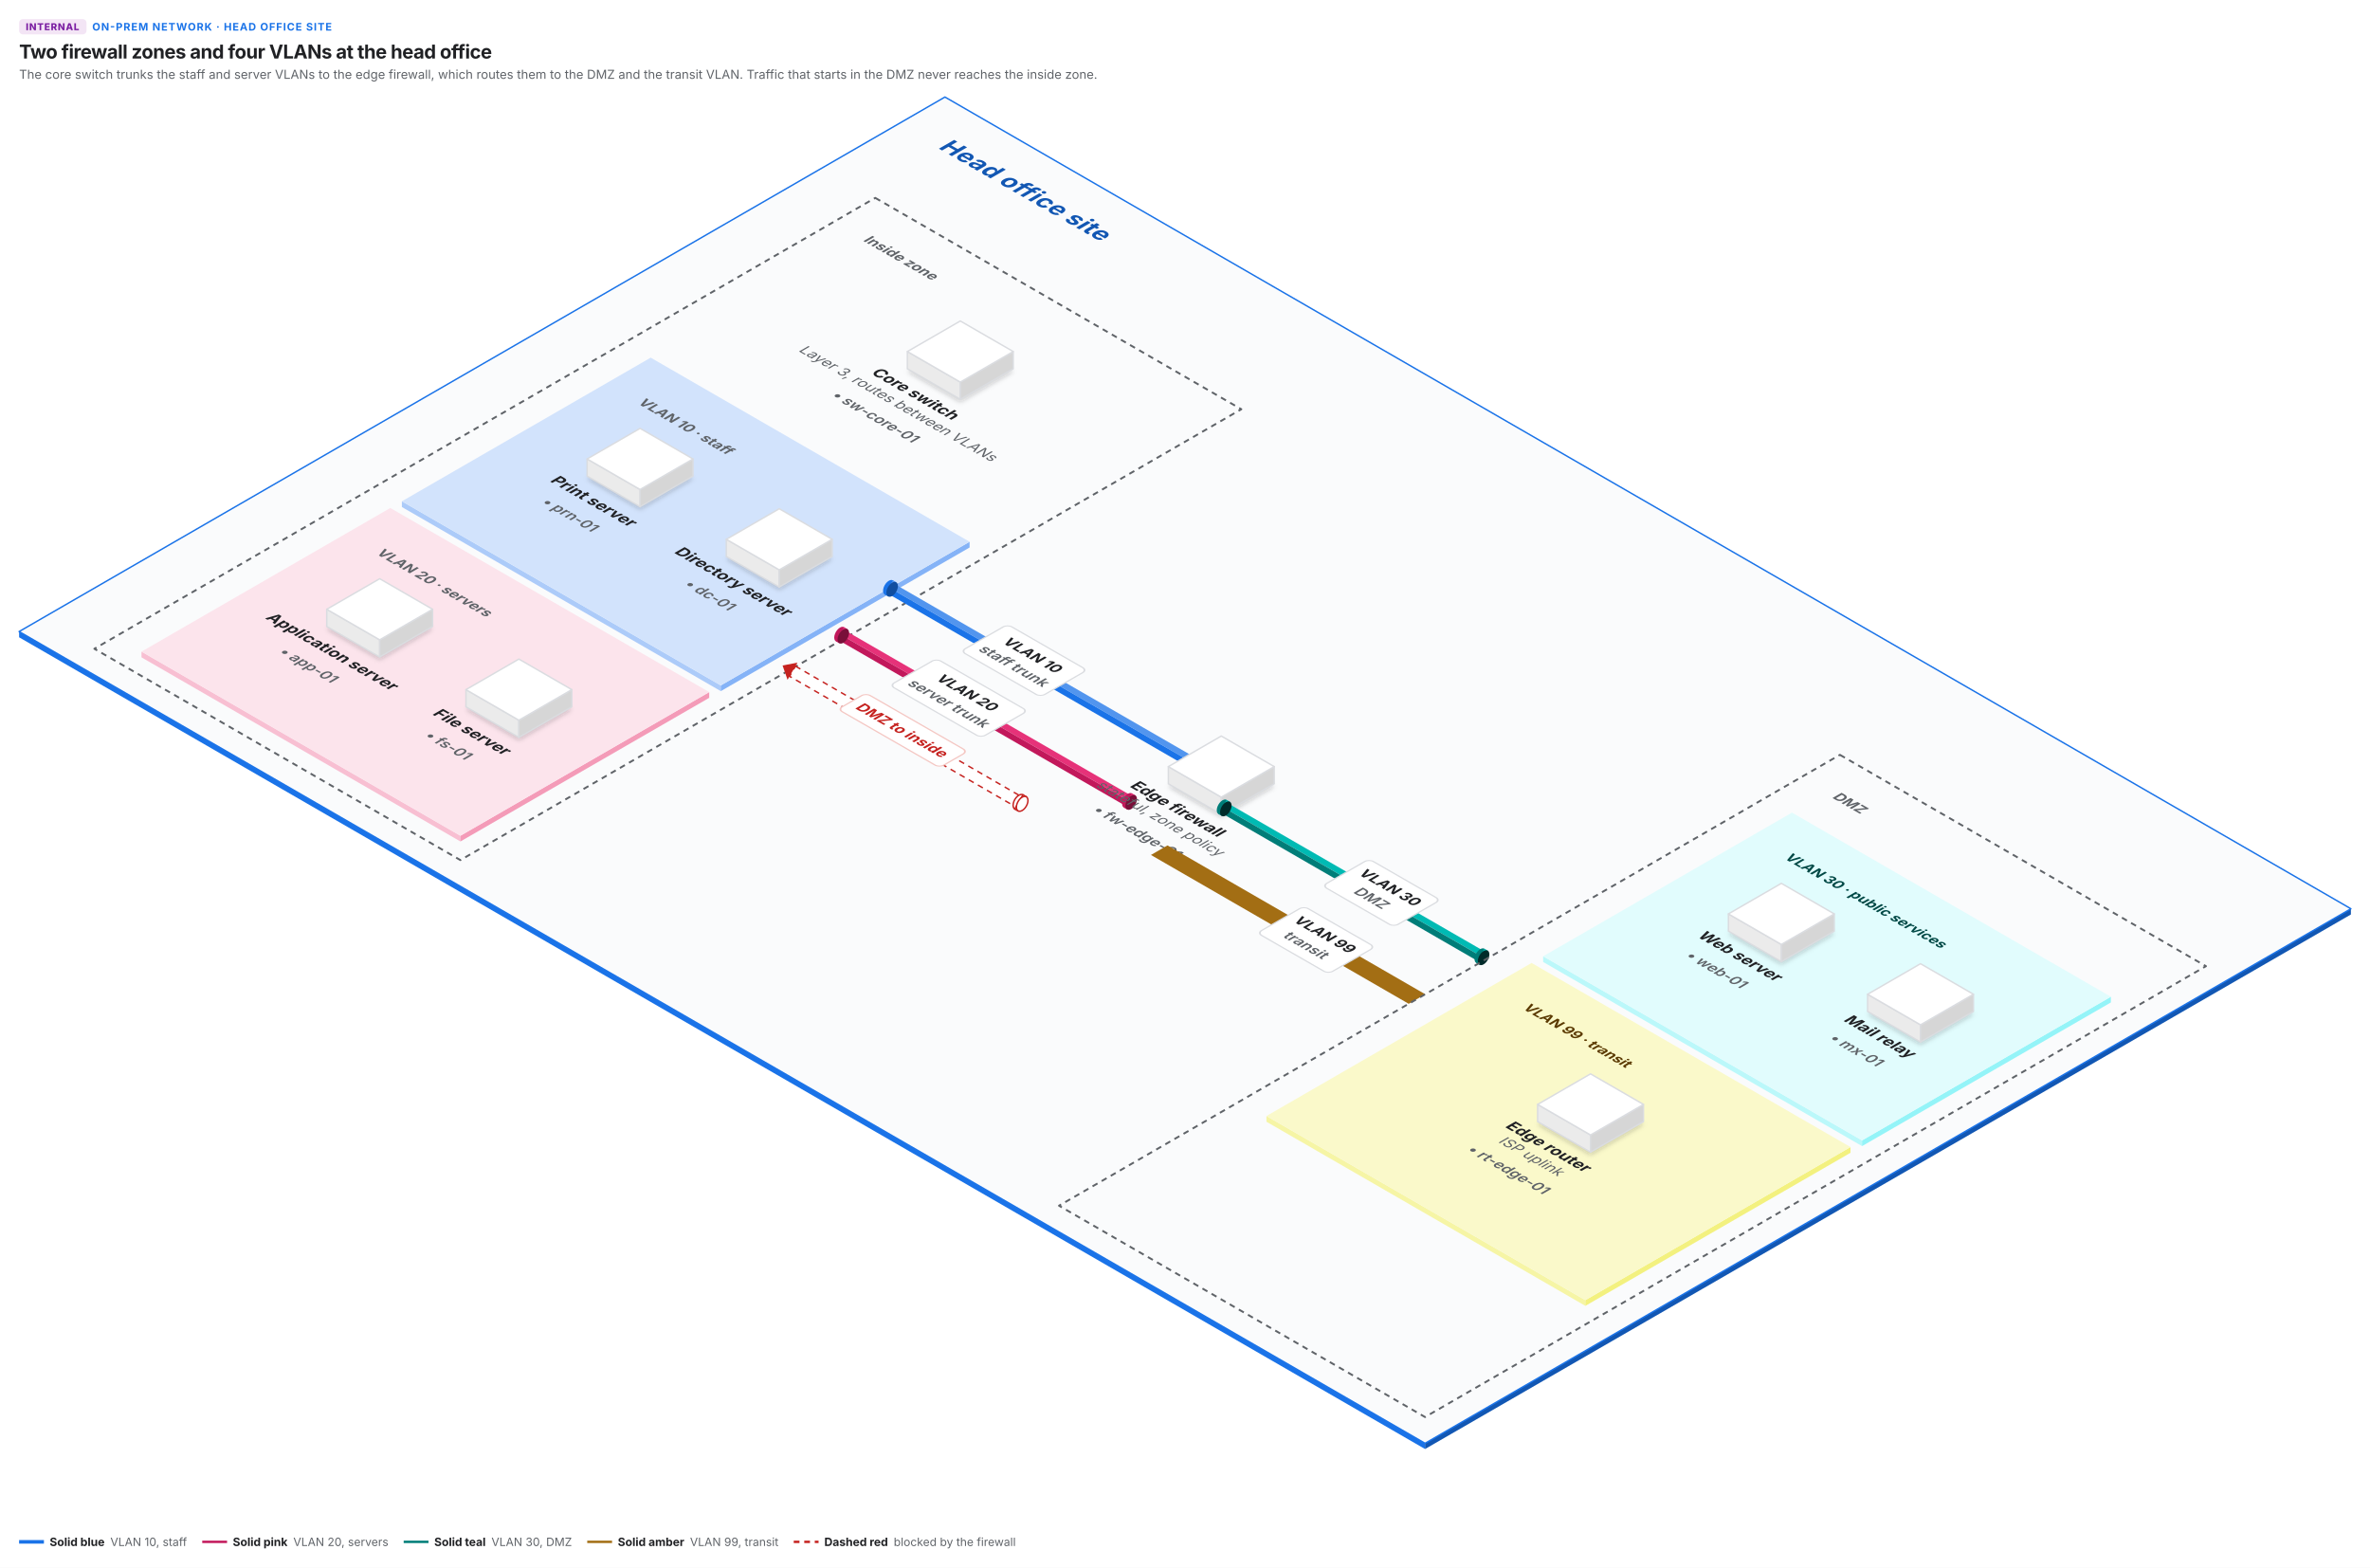
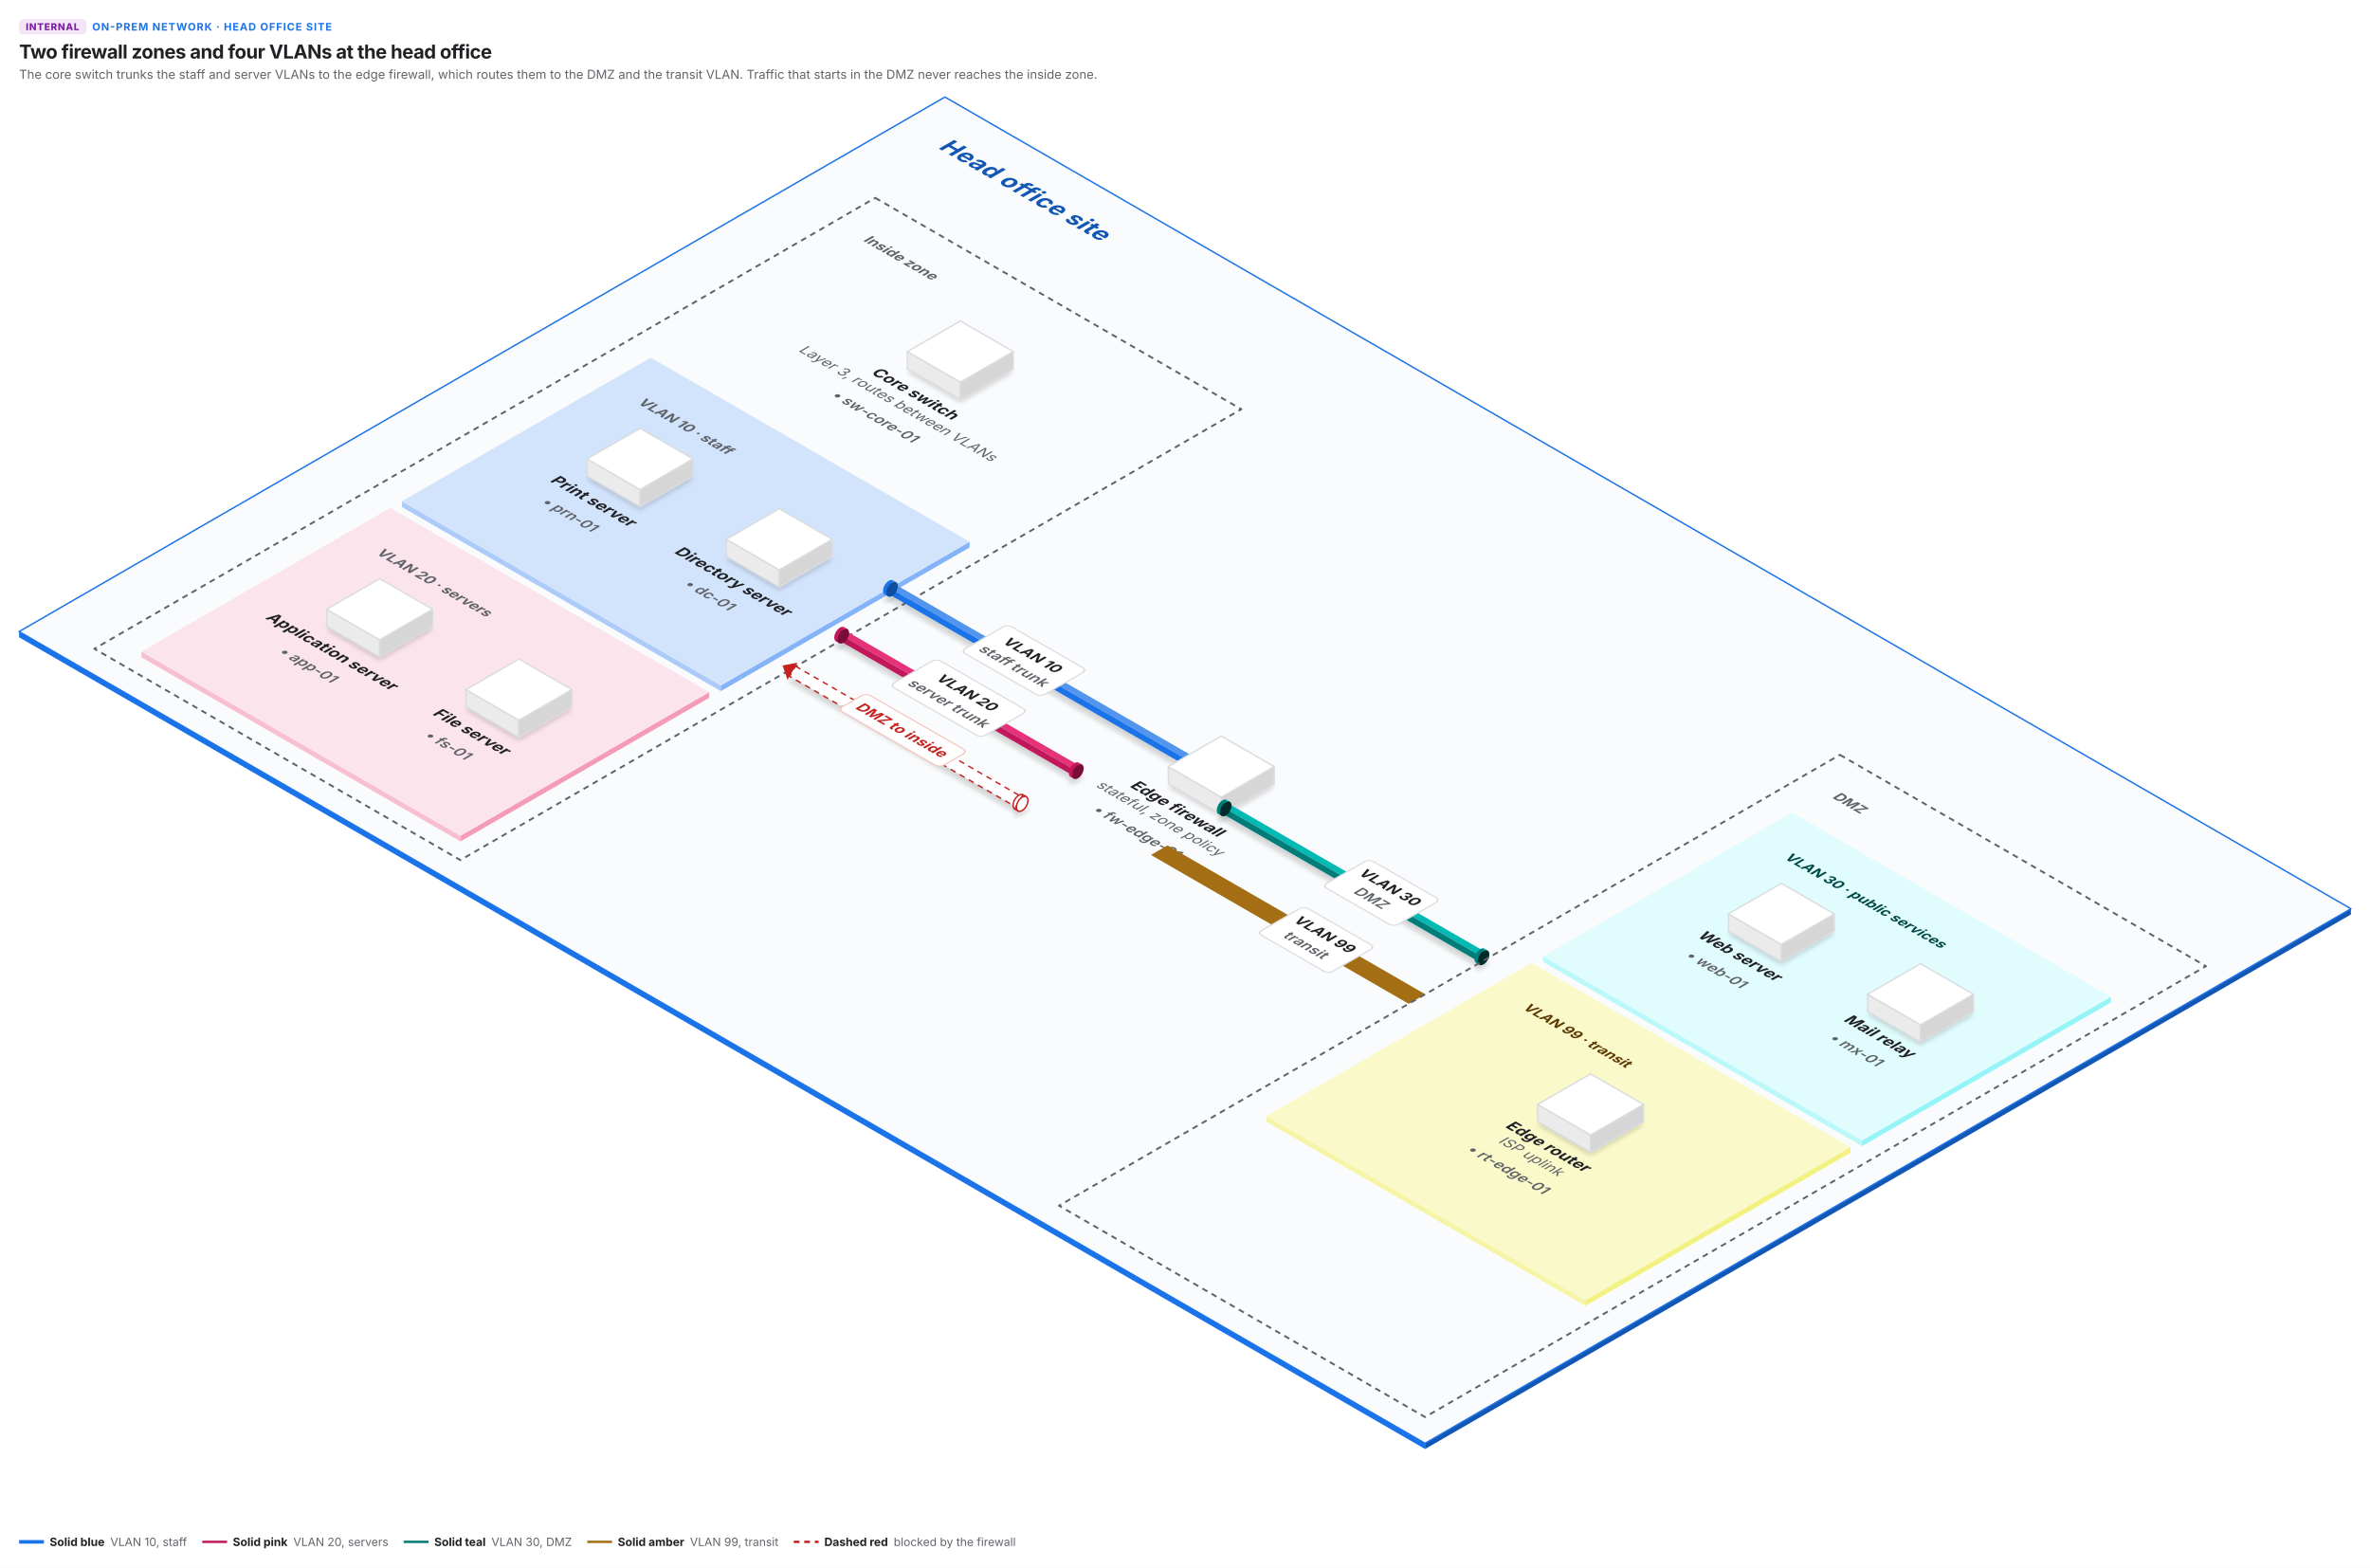
<svg xmlns="http://www.w3.org/2000/svg" width="2481.74" height="1641.74" viewBox="0 0 2481.74 1641.74">
  <rect x="0" y="0" width="2481.74" height="1641.74" fill="#FFFFFF" />
  <defs>
    <filter id="stencil-shadow" x="-50%" y="-50%" width="200%" height="200%">
      <feGaussianBlur stdDeviation="2.5" />
    </filter>
  </defs>
  <g data-id="" data-tag="Page" data-projection="iso">
    <g data-id="/kicker" data-tag="Kicker">
      <rect x="20" y="20" width="70.61" height="16" rx="4" fill="#F3E5F5" />
      <text x="27" y="31.64" xml:space="preserve" font-family="Inter" font-size="10" font-weight="800" letter-spacing="0.7" fill="#7B1FA2">INTERNAL</text>
      <text x="96.61" y="32" xml:space="preserve" font-family="Inter" font-size="11" font-weight="700" letter-spacing="0.88" fill="#1A73E8">ON-PREM NETWORK · HEAD OFFICE SITE</text>
    </g>
    <g data-id="/title" data-tag="Title">
      <text x="20" y="61.28" xml:space="preserve" font-family="Inter" font-size="20" font-weight="700" letter-spacing="-0.4" fill="#202124">Two firewall zones and four VLANs at the head office</text>
    </g>
    <g data-id="/lede" data-tag="Lede">
      <text x="20" y="82.53" xml:space="preserve" font-family="Inter" font-size="13" font-weight="400" fill="#5F6368">The core switch trunks the staff and server VLANs to the edge firewall, which routes them to the DMZ and the transit VLAN. Traffic that starts in the DMZ never reaches the inside zone.</text>
    </g>
    <g data-id="/body" data-tag="Body">
      <g data-id="/body/0" data-tag="Zone" data-kind="system">
        <polygon points="20,667.34 1492.24,1517.34 1492.24,1511.34 20,661.34" fill="#1A73E8" />
        <polygon points="2461.74,957.6 1492.24,1517.34 1492.24,1511.34 2461.74,951.6" fill="#1257B3" />
        <polygon points="989.5,101.6 2461.74,951.6 1492.24,1511.34 20,661.34" fill="#FAFBFC" stroke="#1A73E8" stroke-width="1.5" stroke-linejoin="round" />
        <g data-plane="6" data-axis="x" transform="matrix(0.87 0.5 -0.87 0.5 1060.17 40.8)">
          <text x="69" y="159.14" xml:space="preserve" font-family="Inter" font-size="25.2" font-weight="700" letter-spacing="0.25" fill="#1257B3">Head office site</text>
        </g>
        <g data-id="/body/0/children/0" data-tag="Row">
          <g data-id="/body/0/children/0/children/0" data-tag="Zone" data-kind="boundary">
            <polygon points="916.54,207.22 1299.85,428.52 482.11,900.64 98.81,679.34" fill="none" stroke="#5F6368" stroke-width="2" stroke-dasharray="6 5" stroke-linejoin="round" />
            <g data-plane="6" data-axis="x" transform="matrix(0.87 0.5 -0.87 0.5 1060.17 40.8)">
              <text x="121" y="301.3" xml:space="preserve" font-family="Inter" font-size="15" font-weight="700" fill="#5F6368">Inside zone</text>
            </g>
            <g data-id="/body/0/children/0/children/0/children/0" data-tag="Pcard">
              <polygon points="1005.57,357.12 1061,389.12 1005.57,421.12 950.15,389.12" fill="#202124" fill-opacity="0.2" filter="url(#stencil-shadow)" />
              <polygon points="950.15,386.12 1005.57,418.12 1005.57,400.12 950.15,368.12" fill="#EBEBEB" stroke="#DADCE0" stroke-width="1.5" stroke-linejoin="round" />
              <polygon points="1061,386.12 1005.57,418.12 1005.57,400.12 1061,368.12" fill="#D6D6D6" stroke="#DADCE0" stroke-width="1.5" stroke-linejoin="round" />
              <polygon points="1005.57,336.12 1061,368.12 1005.57,400.12 950.15,368.12" fill="#FFFFFF" stroke="#DADCE0" stroke-width="1.5" stroke-linejoin="round" />
              <g data-plane="6" data-axis="x" transform="matrix(0.87 0.5 -0.87 0.5 1060.17 40.8)">
                <text x="264.65" y="435.63" xml:space="preserve" font-family="Inter" font-size="16.9" font-weight="700" fill="#202124">Core switch</text>
                <text x="197.41" y="455.65" xml:space="preserve" font-family="Inter" font-size="15.6" font-weight="400" fill="#5F6368">Layer 3, routes between VLANs</text>
                <text x="264.54" y="483.54" xml:space="preserve" font-family="Inter" font-size="15.6" font-weight="600" fill="#5F6368">• sw-core-01</text>
              </g>
            </g>
            <g data-id="/body/0/children/0/children/0/children/1" data-tag="Zone" data-kind="group-a">
              <polygon points="420.83,530.92 754.77,723.72 754.77,717.72 420.83,524.92" fill="#ACCBF9" />
              <polygon points="1015.31,573.3 754.77,723.72 754.77,717.72 1015.31,567.3" fill="#85B3F7" />
              <polygon points="681.37,374.5 1015.31,567.3 754.77,717.72 420.83,524.92" fill="#D2E3FC" />
              <g data-plane="12" data-axis="x" transform="matrix(0.87 0.5 -0.87 0.5 1060.17 34.8)">
                <text x="161.5" y="613.36" xml:space="preserve" font-family="Inter" font-size="15" font-weight="700" fill="#5F6368">VLAN 10 · staff</text>
              </g>
              <g data-id="/body/0/children/0/children/0/children/1/children/0" data-tag="Row">
                <g data-id="/body/0/children/0/children/0/children/1/children/0/children/0" data-tag="Pcard">
                  <polygon points="670.24,469.58 725.66,501.58 670.24,533.58 614.81,501.58" fill="#202124" fill-opacity="0.2" filter="url(#stencil-shadow)" />
                  <polygon points="614.81,498.58 670.24,530.58 670.24,512.58 614.81,480.58" fill="#EBEBEB" stroke="#DADCE0" stroke-width="1.5" stroke-linejoin="round" />
                  <polygon points="725.66,498.58 670.24,530.58 670.24,512.58 725.66,480.58" fill="#D6D6D6" stroke="#DADCE0" stroke-width="1.5" stroke-linejoin="round" />
                  <polygon points="670.24,448.58 725.66,480.58 670.24,512.58 614.81,480.58" fill="#FFFFFF" stroke="#DADCE0" stroke-width="1.5" stroke-linejoin="round" />
                  <g data-plane="12" data-axis="x" transform="matrix(0.87 0.5 -0.87 0.5 1060.17 34.8)">
                    <text x="190.32" y="747.69" xml:space="preserve" font-family="Inter" font-size="16.9" font-weight="700" fill="#202124">Print server</text>
                    <text x="207.87" y="775.88" xml:space="preserve" font-family="Inter" font-size="15.6" font-weight="600" fill="#5F6368">• prn-01</text>
                  </g>
                </g>
                <g data-id="/body/0/children/0/children/0/children/1/children/0/children/1" data-tag="Pcard">
                  <polygon points="815.99,553.73 871.42,585.73 815.99,617.73 760.57,585.73" fill="#202124" fill-opacity="0.2" filter="url(#stencil-shadow)" />
                  <polygon points="760.57,582.73 815.99,614.73 815.99,596.73 760.57,564.73" fill="#EBEBEB" stroke="#DADCE0" stroke-width="1.5" stroke-linejoin="round" />
                  <polygon points="871.42,582.73 815.99,614.73 815.99,596.73 871.42,564.73" fill="#D6D6D6" stroke="#DADCE0" stroke-width="1.5" stroke-linejoin="round" />
                  <polygon points="815.99,532.73 871.42,564.73 815.99,596.73 760.57,564.73" fill="#FFFFFF" stroke="#DADCE0" stroke-width="1.5" stroke-linejoin="round" />
                  <g data-plane="12" data-axis="x" transform="matrix(0.87 0.5 -0.87 0.5 1060.17 34.8)">
                    <text x="339.74" y="747.69" xml:space="preserve" font-family="Inter" font-size="16.9" font-weight="700" fill="#202124">Directory server</text>
                    <text x="379.58" y="775.88" xml:space="preserve" font-family="Inter" font-size="15.6" font-weight="600" fill="#5F6368">• dc-01</text>
                  </g>
                </g>
              </g>
            </g>
            <g data-id="/body/0/children/0/children/0/children/2" data-tag="Zone" data-kind="group-b">
              <polygon points="148.17,688.34 482.11,881.14 482.11,875.14 148.17,682.34" fill="#F8BFD2" />
              <polygon points="742.65,730.72 482.11,881.14 482.11,875.14 742.65,724.72" fill="#F49BB8" />
              <polygon points="408.71,531.92 742.65,724.72 482.11,875.14 148.17,682.34" fill="#FCE4EC" />
              <g data-plane="12" data-axis="x" transform="matrix(0.87 0.5 -0.87 0.5 1060.17 34.8)">
                <text x="161.5" y="928.2" xml:space="preserve" font-family="Inter" font-size="15" font-weight="700" fill="#5F6368">VLAN 20 · servers</text>
              </g>
              <g data-id="/body/0/children/0/children/0/children/2/children/0" data-tag="Row">
                <g data-id="/body/0/children/0/children/0/children/2/children/0/children/0" data-tag="Pcard">
                  <polygon points="397.58,627 453,659 397.58,691 342.15,659" fill="#202124" fill-opacity="0.2" filter="url(#stencil-shadow)" />
                  <polygon points="342.15,656 397.58,688 397.58,670 342.15,638" fill="#EBEBEB" stroke="#DADCE0" stroke-width="1.5" stroke-linejoin="round" />
                  <polygon points="453,656 397.58,688 397.58,670 453,638" fill="#D6D6D6" stroke="#DADCE0" stroke-width="1.5" stroke-linejoin="round" />
                  <polygon points="397.58,606 453,638 397.58,670 342.15,638" fill="#FFFFFF" stroke="#DADCE0" stroke-width="1.5" stroke-linejoin="round" />
                  <g data-plane="12" data-axis="x" transform="matrix(0.87 0.5 -0.87 0.5 1060.17 34.8)">
                    <text x="162.59" y="1062.53" xml:space="preserve" font-family="Inter" font-size="16.9" font-weight="700" fill="#202124">Application server</text>
                    <text x="206.47" y="1090.72" xml:space="preserve" font-family="Inter" font-size="15.6" font-weight="600" fill="#5F6368">• app-01</text>
                  </g>
                </g>
                <g data-id="/body/0/children/0/children/0/children/2/children/0/children/1" data-tag="Pcard">
                  <polygon points="543.33,711.15 598.76,743.15 543.33,775.15 487.91,743.15" fill="#202124" fill-opacity="0.2" filter="url(#stencil-shadow)" />
                  <polygon points="487.91,740.15 543.33,772.15 543.33,754.15 487.91,722.15" fill="#EBEBEB" stroke="#DADCE0" stroke-width="1.5" stroke-linejoin="round" />
                  <polygon points="598.76,740.15 543.33,772.15 543.33,754.15 598.76,722.15" fill="#D6D6D6" stroke="#DADCE0" stroke-width="1.5" stroke-linejoin="round" />
                  <polygon points="543.33,690.15 598.76,722.15 543.33,754.15 487.91,722.15" fill="#FFFFFF" stroke="#DADCE0" stroke-width="1.5" stroke-linejoin="round" />
                  <g data-plane="12" data-axis="x" transform="matrix(0.87 0.5 -0.87 0.5 1060.17 34.8)">
                    <text x="363.65" y="1062.53" xml:space="preserve" font-family="Inter" font-size="16.9" font-weight="700" fill="#202124">File server</text>
                    <text x="381.82" y="1090.72" xml:space="preserve" font-family="Inter" font-size="15.6" font-weight="600" fill="#5F6368">• fs-01</text>
                  </g>
                </g>
              </g>
            </g>
          </g>
          <g data-id="/body/0/children/0/children/1" data-tag="Col">
            <g data-id="/body/0/children/0/children/1/children/0" data-tag="Pipe" data-kind="blue">
+               <polygon points="936.81,621.62 1255.17,805.42 1246.51,810.42 928.15,626.62" fill="#202124" fill-opacity="0.2" filter="url(#stencil-shadow)" />
              <polygon points="928.15,618.62 928.3,617.24 928.73,615.79 929.42,614.35 930.32,613.04 931.36,611.94 932.48,611.12 933.6,610.64 934.65,610.54 935.54,610.82 936.23,611.46 936.66,612.41 936.81,613.62 936.66,615 936.23,616.46 935.54,617.89 934.65,619.2 933.6,620.3 932.48,621.12 931.36,621.6 930.32,621.7 929.42,621.42 928.73,620.79 928.3,619.83" fill="#1A73E8" />
              <polygon points="935.54,610.82 1253.9,794.62 1250.84,799.92 932.48,616.12" fill="#5295EE" />
              <polygon points="932.48,616.12 1250.84,799.92 1247.78,805.23 929.42,621.42" fill="#1A73E8" />
              <polygon points="1246.51,802.42 1246.66,801.05 1247.09,799.59 1247.78,798.16 1248.67,796.84 1249.72,795.74 1250.84,794.92 1251.96,794.45 1253,794.34 1253.9,794.62 1254.59,795.26 1255.02,796.22 1255.17,797.42 1255.02,798.8 1254.59,800.26 1253.9,801.69 1253,803 1251.96,804.11 1250.84,804.92 1249.72,805.4 1248.67,805.5 1247.78,805.23 1247.09,804.59 1246.66,803.63" fill="#104EA0" />
+               <polygon points="936.81,621.62 940.28,623.62 928.15,630.62 924.69,628.62" fill="#202124" fill-opacity="0.2" filter="url(#stencil-shadow)" />
              <polygon points="924.69,618.62 924.89,616.69 925.5,614.65 926.46,612.65 927.72,610.81 929.18,609.27 930.75,608.12 932.32,607.45 933.78,607.31 935.04,607.7 936,608.59 936.6,609.93 936.81,611.62 936.6,613.55 936,615.59 935.04,617.6 933.78,619.43 932.32,620.98 930.75,622.12 929.18,622.79 927.72,622.93 926.46,622.55 925.5,621.65 924.89,620.31" fill="#1A73E8" />
              <polygon points="935.04,607.7 938.5,609.7 934.21,617.12 930.75,615.12" fill="#5295EE" />
              <polygon points="930.75,615.12 934.21,617.12 929.93,624.55 926.46,622.55" fill="#1A73E8" />
              <polygon points="928.15,620.62 928.36,618.69 928.96,616.65 929.93,614.65 931.18,612.81 932.64,611.27 934.21,610.12 935.78,609.45 937.24,609.31 938.5,609.7 939.46,610.59 940.07,611.93 940.28,613.62 940.07,615.55 939.46,617.59 938.5,619.6 937.24,621.43 935.78,622.98 934.21,624.12 932.64,624.79 931.18,624.93 929.93,624.55 928.96,623.65 928.36,622.31" fill="#104EA0" />
+               <polygon points="1255.17,805.42 1258.63,807.42 1246.51,814.42 1243.04,812.42" fill="#202124" fill-opacity="0.2" filter="url(#stencil-shadow)" />
              <polygon points="1243.04,802.42 1243.25,800.49 1243.86,798.46 1244.82,796.45 1246.07,794.61 1247.54,793.07 1249.11,791.92 1250.67,791.26 1252.14,791.11 1253.39,791.5 1254.36,792.39 1254.96,793.73 1255.17,795.42 1254.96,797.36 1254.36,799.39 1253.39,801.4 1252.14,803.24 1250.67,804.78 1249.11,805.92 1247.54,806.59 1246.07,806.74 1244.82,806.35 1243.86,805.46 1243.25,804.12" fill="#1A73E8" />
              <polygon points="1253.39,791.5 1256.86,793.5 1252.57,800.92 1249.11,798.92" fill="#5295EE" />
              <polygon points="1249.11,798.92 1252.57,800.92 1248.28,808.35 1244.82,806.35" fill="#1A73E8" />
              <polygon points="1246.51,804.42 1246.71,802.49 1247.32,800.46 1248.28,798.45 1249.54,796.61 1251,795.07 1252.57,793.92 1254.14,793.26 1255.6,793.11 1256.86,793.5 1257.82,794.39 1258.43,795.73 1258.63,797.42 1258.43,799.36 1257.82,801.39 1256.86,803.4 1255.6,805.24 1254.14,806.78 1252.57,807.92 1251,808.59 1249.54,808.74 1248.28,808.35 1247.32,807.46 1246.71,806.12" fill="#104EA0" />
              <g data-plane="16" data-axis="x" transform="matrix(0.87 0.5 -0.87 0.5 1060.17 30.8)">
                <rect x="620.1" y="626.01" width="95.71" height="56.06" rx="5.25" fill="#FFFFFF" stroke="#DADCE0" stroke-width="1.5" />
                <text x="635.48" y="648.57" xml:space="preserve" font-family="Inter" font-size="15.6" font-weight="700" fill="#202124">VLAN 10</text>
                <text x="628.85" y="670.85" xml:space="preserve" font-family="Inter" font-size="15.6" font-weight="600" fill="#5F6368">staff trunk</text>
              </g>
            </g>
            <g data-id="/body/0/children/0/children/1/children/1" data-tag="Pipe" data-kind="pink">
+               <polygon points="885.66,670.65 1131.36,812.5 1122.7,817.5 877,675.65" fill="#202124" fill-opacity="0.2" filter="url(#stencil-shadow)" />
              <polygon points="877,667.65 877.15,666.27 877.58,664.82 878.27,663.38 879.17,662.07 880.21,660.97 881.33,660.15 882.45,659.67 883.5,659.57 884.4,659.85 885.08,660.49 885.52,661.44 885.66,662.65 885.52,664.03 885.08,665.49 884.4,666.92 883.5,668.23 882.45,669.33 881.33,670.15 880.21,670.63 879.17,670.73 878.27,670.45 877.58,669.82 877.15,668.86" fill="#C2185B" />
-               <polygon points="884.4,659.85 1185.86,833.9 1182.8,839.2 881.33,665.15" fill="#E63279" />
-               <polygon points="881.33,665.15 1182.8,839.2 1179.74,844.51 878.27,670.45" fill="#C2185B" />
-               <polygon points="1178.47,841.7 1178.62,840.33 1179.05,838.87 1179.74,837.44 1180.64,836.12 1181.68,835.02 1182.8,834.2 1183.92,833.73 1184.97,833.62 1185.86,833.9 1186.55,834.54 1186.99,835.5 1187.13,836.7 1186.99,838.08 1186.55,839.54 1185.86,840.97 1184.97,842.28 1183.92,843.39 1182.8,844.2 1181.68,844.68 1180.64,844.78 1179.74,844.51 1179.05,843.87 1178.62,842.91" fill="#790F39" />
+               <polygon points="884.4,659.85 1130.09,801.7 1127.03,807 881.33,665.15" fill="#E63279" />
+               <polygon points="881.33,665.15 1127.03,807 1123.97,812.31 878.27,670.45" fill="#C2185B" />
+               <polygon points="1122.7,809.5 1122.85,808.12 1123.28,806.67 1123.97,805.24 1124.87,803.92 1125.91,802.82 1127.03,802 1128.15,801.53 1129.2,801.42 1130.09,801.7 1130.78,802.34 1131.21,803.3 1131.36,804.5 1131.21,805.88 1130.78,807.34 1130.09,808.77 1129.2,810.08 1128.15,811.19 1127.03,812 1125.91,812.48 1124.87,812.58 1123.97,812.31 1123.28,811.67 1122.85,810.71" fill="#790F39" />
+               <polygon points="885.66,670.65 889.13,672.65 877,679.65 873.54,677.65" fill="#202124" fill-opacity="0.2" filter="url(#stencil-shadow)" />
              <polygon points="873.54,667.65 873.75,665.72 874.35,663.68 875.31,661.68 876.57,659.84 878.03,658.3 879.6,657.15 881.17,656.48 882.63,656.34 883.89,656.73 884.85,657.62 885.46,658.96 885.66,660.65 885.46,662.58 884.85,664.62 883.89,666.63 882.63,668.46 881.17,670.01 879.6,671.15 878.03,671.82 876.57,671.96 875.31,671.58 874.35,670.68 873.75,669.34" fill="#C2185B" />
              <polygon points="883.89,656.73 887.35,658.73 883.07,666.15 879.6,664.15" fill="#E63279" />
              <polygon points="879.6,664.15 883.07,666.15 878.78,673.58 875.31,671.58" fill="#C2185B" />
              <polygon points="877,669.65 877.21,667.72 877.82,665.68 878.78,663.68 880.03,661.84 881.5,660.3 883.07,659.15 884.63,658.48 886.1,658.34 887.35,658.73 888.32,659.62 888.92,660.96 889.13,662.65 888.92,664.58 888.32,666.62 887.35,668.63 886.1,670.46 884.63,672.01 883.07,673.15 881.5,673.82 880.03,673.96 878.78,673.58 877.82,672.68 877.21,671.34" fill="#790F39" />
-               <polygon points="1175.01,841.7 1175.21,839.77 1175.82,837.74 1176.78,835.73 1178.04,833.89 1179.5,832.35 1181.07,831.2 1182.64,830.54 1184.1,830.39 1185.36,830.78 1186.32,831.67 1186.93,833.01 1187.13,834.7 1186.93,836.64 1186.32,838.67 1185.36,840.68 1184.1,842.52 1182.64,844.06 1181.07,845.2 1179.5,845.87 1178.04,846.02 1176.78,845.63 1175.82,844.74 1175.21,843.4" fill="#C2185B" />
-               <polygon points="1185.36,830.78 1188.82,832.78 1184.53,840.2 1181.07,838.2" fill="#E63279" />
-               <polygon points="1181.07,838.2 1184.53,840.2 1180.25,847.63 1176.78,845.63" fill="#C2185B" />
-               <polygon points="1178.47,843.7 1178.68,841.77 1179.28,839.74 1180.25,837.73 1181.5,835.89 1182.97,834.35 1184.53,833.2 1186.1,832.54 1187.57,832.39 1188.82,832.78 1189.78,833.67 1190.39,835.01 1190.6,836.7 1190.39,838.64 1189.78,840.67 1188.82,842.68 1187.57,844.52 1186.1,846.06 1184.53,847.2 1182.97,847.87 1181.5,848.02 1180.25,847.63 1179.28,846.74 1178.68,845.4" fill="#790F39" />
+               <polygon points="1131.36,812.5 1134.82,814.5 1122.7,821.5 1119.24,819.5" fill="#202124" fill-opacity="0.2" filter="url(#stencil-shadow)" />
+               <polygon points="1119.24,809.5 1119.44,807.57 1120.05,805.54 1121.01,803.53 1122.27,801.69 1123.73,800.15 1125.3,799 1126.87,798.34 1128.33,798.19 1129.58,798.58 1130.55,799.47 1131.15,800.81 1131.36,802.5 1131.15,804.44 1130.55,806.47 1129.58,808.48 1128.33,810.32 1126.87,811.86 1125.3,813 1123.73,813.67 1122.27,813.82 1121.01,813.43 1120.05,812.54 1119.44,811.2" fill="#C2185B" />
+               <polygon points="1129.58,798.58 1133.05,800.58 1128.76,808 1125.3,806" fill="#E63279" />
+               <polygon points="1125.3,806 1128.76,808 1124.48,815.43 1121.01,813.43" fill="#C2185B" />
+               <polygon points="1122.7,811.5 1122.91,809.57 1123.51,807.54 1124.48,805.53 1125.73,803.69 1127.19,802.15 1128.76,801 1130.33,800.34 1131.79,800.19 1133.05,800.58 1134.01,801.47 1134.62,802.81 1134.82,804.5 1134.62,806.44 1134.01,808.47 1133.05,810.48 1131.79,812.32 1130.33,813.86 1128.76,815 1127.19,815.67 1125.73,815.82 1124.48,815.43 1123.51,814.54 1122.91,813.2" fill="#790F39" />
              <g data-plane="16" data-axis="x" transform="matrix(0.87 0.5 -0.87 0.5 1060.17 30.8)">
                <rect x="613.14" y="704.57" width="109.62" height="56.06" rx="5.25" fill="#FFFFFF" stroke="#DADCE0" stroke-width="1.5" />
                <text x="633.93" y="727.13" xml:space="preserve" font-family="Inter" font-size="15.6" font-weight="700" fill="#202124">VLAN 20</text>
                <text x="621.89" y="749.41" xml:space="preserve" font-family="Inter" font-size="15.6" font-weight="600" fill="#5F6368">server trunk</text>
              </g>
            </g>
            <g data-id="/body/0/children/0/children/1/children/2" data-tag="Pipe" data-kind="deny">
+               <polygon points="834.2,708.36 1072.97,846.21 1064.31,851.21 825.54,713.36" fill="#202124" fill-opacity="0.2" filter="url(#stencil-shadow)" />
              <polygon points="825.54,705.36 825.69,703.98 826.12,702.53 826.81,701.09 827.71,699.78 828.75,698.68 829.87,697.86 831,697.38 832.04,697.28 832.94,697.56 833.62,698.2 834.06,699.15 834.2,700.36 834.06,701.74 833.62,703.2 832.94,704.63 832.04,705.94 831,707.04 829.87,707.86 828.75,708.34 827.71,708.44 826.81,708.16 826.12,707.53 825.69,706.57" fill="#FFFFFF" stroke="#C5221F" stroke-width="1.5" stroke-dasharray="6 5" />
              <polygon points="832.94,697.56 1071.7,835.41 1065.58,846.02 826.81,708.16" fill="#FFFFFF" stroke="#C5221F" stroke-width="1.5" stroke-dasharray="6 5" />
              <polygon points="1064.31,843.21 1064.46,841.83 1064.89,840.38 1065.58,838.95 1066.48,837.63 1067.52,836.53 1068.64,835.71 1069.76,835.24 1070.81,835.13 1071.7,835.41 1072.39,836.05 1072.83,837.01 1072.97,838.21 1072.83,839.59 1072.39,841.05 1071.7,842.48 1070.81,843.79 1069.76,844.9 1068.64,845.71 1067.52,846.19 1066.48,846.29 1065.58,846.02 1064.89,845.38 1064.46,844.42" fill="#FFFFFF" stroke="#C5221F" stroke-width="1.5" stroke-dasharray="6 5" />
              <polygon points="819.48,696.86 835.08,693.85 824.67,711.88" fill="#C5221F" />
+               <polygon points="1072.97,846.21 1076.44,848.21 1064.31,855.21 1060.85,853.21" fill="#202124" fill-opacity="0.2" filter="url(#stencil-shadow)" />
              <polygon points="1060.85,843.21 1061.06,841.28 1061.66,839.25 1062.62,837.24 1063.88,835.4 1065.34,833.86 1066.91,832.71 1068.48,832.05 1069.94,831.9 1071.2,832.29 1072.16,833.18 1072.77,834.52 1072.97,836.21 1072.77,838.15 1072.16,840.18 1071.2,842.19 1069.94,844.03 1068.48,845.57 1066.91,846.71 1065.34,847.38 1063.88,847.53 1062.62,847.14 1061.66,846.25 1061.06,844.91" fill="#FFFFFF" stroke="#C5221F" stroke-width="1.5" />
              <polygon points="1071.2,832.29 1074.66,834.29 1066.09,849.14 1062.62,847.14" fill="#FFFFFF" stroke="#C5221F" stroke-width="1.5" />
              <polygon points="1064.31,845.21 1064.52,843.28 1065.12,841.25 1066.09,839.24 1067.34,837.4 1068.81,835.86 1070.37,834.71 1071.94,834.05 1073.41,833.9 1074.66,834.29 1075.62,835.18 1076.23,836.52 1076.44,838.21 1076.23,840.15 1075.62,842.18 1074.66,844.19 1073.41,846.03 1071.94,847.57 1070.37,848.71 1068.81,849.38 1067.34,849.53 1066.09,849.14 1065.12,848.25 1064.52,846.91" fill="#FFFFFF" stroke="#C5221F" stroke-width="1.5" />
              <g data-plane="16" data-axis="x" transform="matrix(0.87 0.5 -0.87 0.5 1060.17 30.8)">
                <rect x="606.85" y="783.13" width="122.21" height="33.78" rx="5.25" fill="#FFFFFF" stroke="#F4C7C3" stroke-width="1.5" />
                <text x="615.6" y="805.69" xml:space="preserve" font-family="Inter" font-size="15.6" font-weight="700" fill="#C5221F">DMZ to inside</text>
              </g>
            </g>
          </g>
          <g data-id="/body/0/children/0/children/2" data-tag="Col">
            <g data-id="/body/0/children/0/children/2/children/0" data-tag="Pcard">
              <polygon points="1278.86,791.74 1334.29,823.74 1278.86,855.74 1223.44,823.74" fill="#202124" fill-opacity="0.2" filter="url(#stencil-shadow)" />
              <polygon points="1223.44,820.74 1278.86,852.74 1278.86,834.74 1223.44,802.74" fill="#EBEBEB" stroke="#DADCE0" stroke-width="1.5" stroke-linejoin="round" />
              <polygon points="1334.29,820.74 1278.86,852.74 1278.86,834.74 1334.29,802.74" fill="#D6D6D6" stroke="#DADCE0" stroke-width="1.5" stroke-linejoin="round" />
              <polygon points="1278.86,770.74 1334.29,802.74 1278.86,834.74 1223.44,802.74" fill="#FFFFFF" stroke="#DADCE0" stroke-width="1.5" stroke-linejoin="round" />
              <g data-plane="6" data-axis="x" transform="matrix(0.87 0.5 -0.87 0.5 1060.17 40.8)">
                <text x="852.85" y="712.47" xml:space="preserve" font-family="Inter" font-size="16.9" font-weight="700" fill="#202124">Edge firewall</text>
                <text x="832.13" y="732.49" xml:space="preserve" font-family="Inter" font-size="15.6" font-weight="400" fill="#5F6368">stateful, zone policy</text>
                <text x="855.92" y="760.38" xml:space="preserve" font-family="Inter" font-size="15.6" font-weight="600" fill="#5F6368">• fw-edge-01</text>
              </g>
            </g>
          </g>
          <g data-id="/body/0/children/0/children/3" data-tag="Col">
            <g data-id="/body/0/children/0/children/3/children/0" data-tag="Pipe" data-kind="solid-3">
+               <polygon points="1286.22,851.49 1556.15,1007.34 1547.49,1012.34 1277.56,856.49" fill="#202124" fill-opacity="0.2" filter="url(#stencil-shadow)" />
              <polygon points="1277.56,848.49 1277.71,847.12 1278.14,845.66 1278.83,844.23 1279.73,842.91 1280.77,841.81 1281.89,840.99 1283.01,840.52 1284.06,840.41 1284.96,840.69 1285.64,841.33 1286.08,842.29 1286.22,843.49 1286.08,844.87 1285.64,846.33 1284.96,847.76 1284.06,849.07 1283.01,850.18 1281.89,850.99 1280.77,851.47 1279.73,851.57 1278.83,851.3 1278.14,850.66 1277.71,849.7" fill="#007D78" />
              <polygon points="1284.96,840.69 1554.89,996.54 1551.82,1001.84 1281.89,845.99" fill="#00BAB3" />
              <polygon points="1281.89,845.99 1551.82,1001.84 1548.76,1007.14 1278.83,851.3" fill="#007D78" />
              <polygon points="1547.49,1004.34 1547.64,1002.96 1548.07,1001.5 1548.76,1000.07 1549.66,998.76 1550.7,997.66 1551.82,996.84 1552.94,996.36 1553.99,996.26 1554.89,996.54 1555.57,997.17 1556.01,998.13 1556.15,999.34 1556.01,1000.72 1555.57,1002.17 1554.89,1003.61 1553.99,1004.92 1552.94,1006.02 1551.82,1006.84 1550.7,1007.32 1549.66,1007.42 1548.76,1007.14 1548.07,1006.5 1547.64,1005.55" fill="#002B2A" />
+               <polygon points="1286.22,851.49 1289.69,853.49 1277.56,860.49 1274.1,858.49" fill="#202124" fill-opacity="0.2" filter="url(#stencil-shadow)" />
              <polygon points="1274.1,848.49 1274.31,846.56 1274.91,844.53 1275.87,842.52 1277.13,840.68 1278.59,839.14 1280.16,837.99 1281.73,837.33 1283.19,837.18 1284.45,837.57 1285.41,838.46 1286.02,839.8 1286.22,841.49 1286.02,843.43 1285.41,845.46 1284.45,847.47 1283.19,849.31 1281.73,850.85 1280.16,851.99 1278.59,852.66 1277.13,852.81 1275.87,852.42 1274.91,851.53 1274.31,850.19" fill="#007D78" />
              <polygon points="1284.45,837.57 1287.91,839.57 1283.63,846.99 1280.16,844.99" fill="#00BAB3" />
              <polygon points="1280.16,844.99 1283.63,846.99 1279.34,854.42 1275.87,852.42" fill="#007D78" />
              <polygon points="1277.56,850.49 1277.77,848.56 1278.38,846.53 1279.34,844.52 1280.59,842.68 1282.06,841.14 1283.63,839.99 1285.19,839.33 1286.66,839.18 1287.91,839.57 1288.88,840.46 1289.48,841.8 1289.69,843.49 1289.48,845.43 1288.88,847.46 1287.91,849.47 1286.66,851.31 1285.19,852.85 1283.63,853.99 1282.06,854.66 1280.59,854.81 1279.34,854.42 1278.38,853.53 1277.77,852.19" fill="#002B2A" />
+               <polygon points="1556.15,1007.34 1559.62,1009.34 1547.49,1016.34 1544.03,1014.34" fill="#202124" fill-opacity="0.2" filter="url(#stencil-shadow)" />
              <polygon points="1544.03,1004.34 1544.24,1002.41 1544.84,1000.37 1545.8,998.36 1547.06,996.53 1548.52,994.98 1550.09,993.84 1551.66,993.17 1553.12,993.03 1554.38,993.41 1555.34,994.31 1555.95,995.65 1556.15,997.34 1555.95,999.27 1555.34,1001.31 1554.38,1003.31 1553.12,1005.15 1551.66,1006.69 1550.09,1007.84 1548.52,1008.51 1547.06,1008.65 1545.8,1008.26 1544.84,1007.37 1544.24,1006.03" fill="#007D78" />
              <polygon points="1554.38,993.41 1557.84,995.41 1553.56,1002.84 1550.09,1000.84" fill="#00BAB3" />
              <polygon points="1550.09,1000.84 1553.56,1002.84 1549.27,1010.26 1545.8,1008.26" fill="#007D78" />
              <polygon points="1547.49,1006.34 1547.7,1004.41 1548.31,1002.37 1549.27,1000.36 1550.52,998.53 1551.99,996.98 1553.56,995.84 1555.12,995.17 1556.59,995.03 1557.84,995.41 1558.81,996.31 1559.41,997.65 1559.62,999.34 1559.41,1001.27 1558.81,1003.31 1557.84,1005.31 1556.59,1007.15 1555.12,1008.69 1553.56,1009.84 1551.99,1010.51 1550.52,1010.65 1549.27,1010.26 1548.31,1009.37 1547.7,1008.03" fill="#002B2A" />
              <g data-plane="16" data-axis="x" transform="matrix(0.87 0.5 -0.87 0.5 1060.17 30.8)">
                <rect x="1083.36" y="654.15" width="85.79" height="56.06" rx="5.25" fill="#FFFFFF" stroke="#DADCE0" stroke-width="1.5" />
                <text x="1092.11" y="676.71" xml:space="preserve" font-family="Inter" font-size="15.6" font-weight="700" fill="#202124">VLAN 30</text>
                <text x="1108.34" y="698.99" xml:space="preserve" font-family="Inter" font-size="15.6" font-weight="600" fill="#5F6368">DMZ</text>
              </g>
            </g>
            <g data-id="/body/0/children/0/children/3/children/1" data-tag="Pipe" data-kind="solid-4">
              <polygon points="1222.52,885.27 1492.45,1041.12 1475.13,1051.12 1205.2,895.27" fill="#A36E14" />
              <g data-plane="6" data-axis="x" transform="matrix(0.87 0.5 -0.87 0.5 1060.17 40.8)">
                <rect x="1083.52" y="732.71" width="85.46" height="56.06" rx="5.25" fill="#FFFFFF" stroke="#DADCE0" stroke-width="1.5" />
                <text x="1092.27" y="755.27" xml:space="preserve" font-family="Inter" font-size="15.6" font-weight="700" fill="#202124">VLAN 99</text>
                <text x="1102.15" y="777.55" xml:space="preserve" font-family="Inter" font-size="15.6" font-weight="600" fill="#5F6368">transit</text>
              </g>
            </g>
          </g>
          <g data-id="/body/0/children/0/children/4" data-tag="Zone" data-kind="boundary">
            <polygon points="1926.67,790.42 2309.98,1011.72 1492.24,1483.84 1108.94,1262.54" fill="none" stroke="#5F6368" stroke-width="2" stroke-dasharray="6 5" stroke-linejoin="round" />
            <g data-plane="6" data-axis="x" transform="matrix(0.87 0.5 -0.87 0.5 1060.17 40.8)">
              <text x="1287.4" y="301.3" xml:space="preserve" font-family="Inter" font-size="15" font-weight="700" fill="#5F6368">DMZ</text>
            </g>
            <g data-id="/body/0/children/0/children/4/children/0" data-tag="Zone" data-kind="group-c">
              <polygon points="1615.91,1007.34 1949.85,1200.14 1949.85,1194.14 1615.91,1001.34" fill="#BBF8FA" />
              <polygon points="2210.39,1049.72 1949.85,1200.14 1949.85,1194.14 2210.39,1043.72" fill="#94F4F8" />
              <polygon points="1876.44,850.92 2210.39,1043.72 1949.85,1194.14 1615.91,1001.34" fill="#E1FCFD" />
              <g data-plane="12" data-axis="x" transform="matrix(0.87 0.5 -0.87 0.5 1060.17 34.8)">
                <text x="1327.9" y="399.8" xml:space="preserve" font-family="Inter" font-size="15" font-weight="700" fill="#004845">VLAN 30 · public services</text>
              </g>
              <g data-id="/body/0/children/0/children/4/children/0/children/0" data-tag="Row">
                <g data-id="/body/0/children/0/children/4/children/0/children/0/children/0" data-tag="Pcard">
                  <polygon points="1865.32,945.99 1920.74,977.99 1865.32,1009.99 1809.89,977.99" fill="#202124" fill-opacity="0.2" filter="url(#stencil-shadow)" />
                  <polygon points="1809.89,974.99 1865.32,1006.99 1865.32,988.99 1809.89,956.99" fill="#EBEBEB" stroke="#DADCE0" stroke-width="1.5" stroke-linejoin="round" />
                  <polygon points="1920.74,974.99 1865.32,1006.99 1865.32,988.99 1920.74,956.99" fill="#D6D6D6" stroke="#DADCE0" stroke-width="1.5" stroke-linejoin="round" />
                  <polygon points="1865.32,924.99 1920.74,956.99 1865.32,988.99 1809.89,956.99" fill="#FFFFFF" stroke="#DADCE0" stroke-width="1.5" stroke-linejoin="round" />
                  <g data-plane="12" data-axis="x" transform="matrix(0.87 0.5 -0.87 0.5 1060.17 34.8)">
                    <text x="1357.61" y="534.13" xml:space="preserve" font-family="Inter" font-size="16.9" font-weight="700" fill="#202124">Web server</text>
                    <text x="1371.17" y="562.32" xml:space="preserve" font-family="Inter" font-size="15.6" font-weight="600" fill="#5F6368">• web-01</text>
                  </g>
                </g>
                <g data-id="/body/0/children/0/children/4/children/0/children/0/children/1" data-tag="Pcard">
                  <polygon points="2011.07,1030.14 2066.5,1062.14 2011.07,1094.14 1955.64,1062.14" fill="#202124" fill-opacity="0.2" filter="url(#stencil-shadow)" />
                  <polygon points="1955.64,1059.14 2011.07,1091.14 2011.07,1073.14 1955.64,1041.14" fill="#EBEBEB" stroke="#DADCE0" stroke-width="1.5" stroke-linejoin="round" />
                  <polygon points="2066.5,1059.14 2011.07,1091.14 2011.07,1073.14 2066.5,1041.14" fill="#D6D6D6" stroke="#DADCE0" stroke-width="1.5" stroke-linejoin="round" />
                  <polygon points="2011.07,1009.14 2066.5,1041.14 2011.07,1073.14 1955.64,1041.14" fill="#FFFFFF" stroke="#DADCE0" stroke-width="1.5" stroke-linejoin="round" />
                  <g data-plane="12" data-axis="x" transform="matrix(0.87 0.5 -0.87 0.5 1060.17 34.8)">
                    <text x="1533.58" y="534.13" xml:space="preserve" font-family="Inter" font-size="16.9" font-weight="700" fill="#202124">Mail relay</text>
                    <text x="1544.1" y="562.32" xml:space="preserve" font-family="Inter" font-size="15.6" font-weight="600" fill="#5F6368">• mx-01</text>
                  </g>
                </g>
              </g>
            </g>
            <g data-id="/body/0/children/0/children/4/children/1" data-tag="Zone" data-kind="group-d">
              <polygon points="1326.17,1174.62 1660.11,1367.42 1660.11,1361.42 1326.17,1168.62" fill="#F6F5A5" />
              <polygon points="1937.73,1207.14 1660.11,1367.42 1660.11,1361.42 1937.73,1201.14" fill="#F3F17F" />
              <polygon points="1603.79,1008.34 1937.73,1201.14 1660.11,1361.42 1326.17,1168.62" fill="#FAF9CA" />
              <g data-plane="12" data-axis="x" transform="matrix(0.87 0.5 -0.87 0.5 1060.17 34.8)">
                <text x="1327.9" y="714.64" xml:space="preserve" font-family="Inter" font-size="15" font-weight="700" fill="#5A3900">VLAN 99 · transit</text>
              </g>
              <g data-id="/body/0/children/0/children/4/children/1/children/0" data-tag="Pcard">
                <polygon points="1665.53,1145.49 1720.96,1177.49 1665.53,1209.49 1610.11,1177.49" fill="#202124" fill-opacity="0.2" filter="url(#stencil-shadow)" />
                <polygon points="1610.11,1174.49 1665.53,1206.49 1665.53,1188.49 1610.11,1156.49" fill="#EBEBEB" stroke="#DADCE0" stroke-width="1.5" stroke-linejoin="round" />
                <polygon points="1720.96,1174.49 1665.53,1206.49 1665.53,1188.49 1720.96,1156.49" fill="#D6D6D6" stroke="#DADCE0" stroke-width="1.5" stroke-linejoin="round" />
                <polygon points="1665.53,1124.49 1720.96,1156.49 1665.53,1188.49 1610.11,1156.49" fill="#FFFFFF" stroke="#DADCE0" stroke-width="1.5" stroke-linejoin="round" />
                <g data-plane="12" data-axis="x" transform="matrix(0.87 0.5 -0.87 0.5 1060.17 34.8)">
                  <text x="1441.2" y="848.97" xml:space="preserve" font-family="Inter" font-size="16.9" font-weight="700" fill="#202124">Edge router</text>
                  <text x="1452.87" y="868.99" xml:space="preserve" font-family="Inter" font-size="15.6" font-weight="400" fill="#5F6368">ISP uplink</text>
                  <text x="1442.78" y="896.88" xml:space="preserve" font-family="Inter" font-size="15.6" font-weight="600" fill="#5F6368">• rt-edge-01</text>
                </g>
              </g>
            </g>
          </g>
        </g>
      </g>
    </g>
    <g data-id="/legend" data-tag="Legend">
      <g data-id="/legend/0" data-tag="LegendEntry" data-kind="blue">
        <line x1="20" y1="1614.54" x2="46" y2="1614.54" stroke="#1A73E8" stroke-width="3.75" />
        <text x="52" y="1618.91" xml:space="preserve" font-family="Inter" font-size="12" font-weight="700" fill="#202124">Solid blue</text>
        <text x="115.56" y="1618.91" xml:space="preserve" font-family="Inter" font-size="12" font-weight="400" fill="#5F6368">VLAN 10, staff</text>
      </g>
      <g data-id="/legend/1" data-tag="LegendEntry" data-kind="pink">
        <line x1="211.77" y1="1614.54" x2="237.77" y2="1614.54" stroke="#C2185B" stroke-width="2.5" />
        <text x="243.77" y="1618.91" xml:space="preserve" font-family="Inter" font-size="12" font-weight="700" fill="#202124">Solid pink</text>
        <text x="307.15" y="1618.91" xml:space="preserve" font-family="Inter" font-size="12" font-weight="400" fill="#5F6368">VLAN 20, servers</text>
      </g>
      <g data-id="/legend/2" data-tag="LegendEntry" data-kind="solid-3">
        <line x1="422.71" y1="1614.54" x2="448.71" y2="1614.54" stroke="#007D78" stroke-width="2.5" />
        <text x="454.71" y="1618.91" xml:space="preserve" font-family="Inter" font-size="12" font-weight="700" fill="#202124">Solid teal</text>
        <text x="514.6" y="1618.91" xml:space="preserve" font-family="Inter" font-size="12" font-weight="400" fill="#5F6368">VLAN 30, DMZ</text>
      </g>
      <g data-id="/legend/3" data-tag="LegendEntry" data-kind="solid-4">
        <line x1="614.92" y1="1614.54" x2="640.92" y2="1614.54" stroke="#A36E14" stroke-width="2.5" />
        <text x="646.92" y="1618.91" xml:space="preserve" font-family="Inter" font-size="12" font-weight="700" fill="#202124">Solid amber</text>
        <text x="722.56" y="1618.91" xml:space="preserve" font-family="Inter" font-size="12" font-weight="400" fill="#5F6368">VLAN 99, transit</text>
      </g>
      <g data-id="/legend/4" data-tag="LegendEntry" data-kind="deny">
        <line x1="831.17" y1="1614.54" x2="857.17" y2="1614.54" stroke="#C5221F" stroke-width="2.5" stroke-dasharray="6 5" />
        <text x="863.17" y="1618.91" xml:space="preserve" font-family="Inter" font-size="12" font-weight="700" fill="#202124">Dashed red</text>
        <text x="935.86" y="1618.91" xml:space="preserve" font-family="Inter" font-size="12" font-weight="400" fill="#5F6368">blocked by the firewall</text>
      </g>
    </g>
  </g>
</svg>
